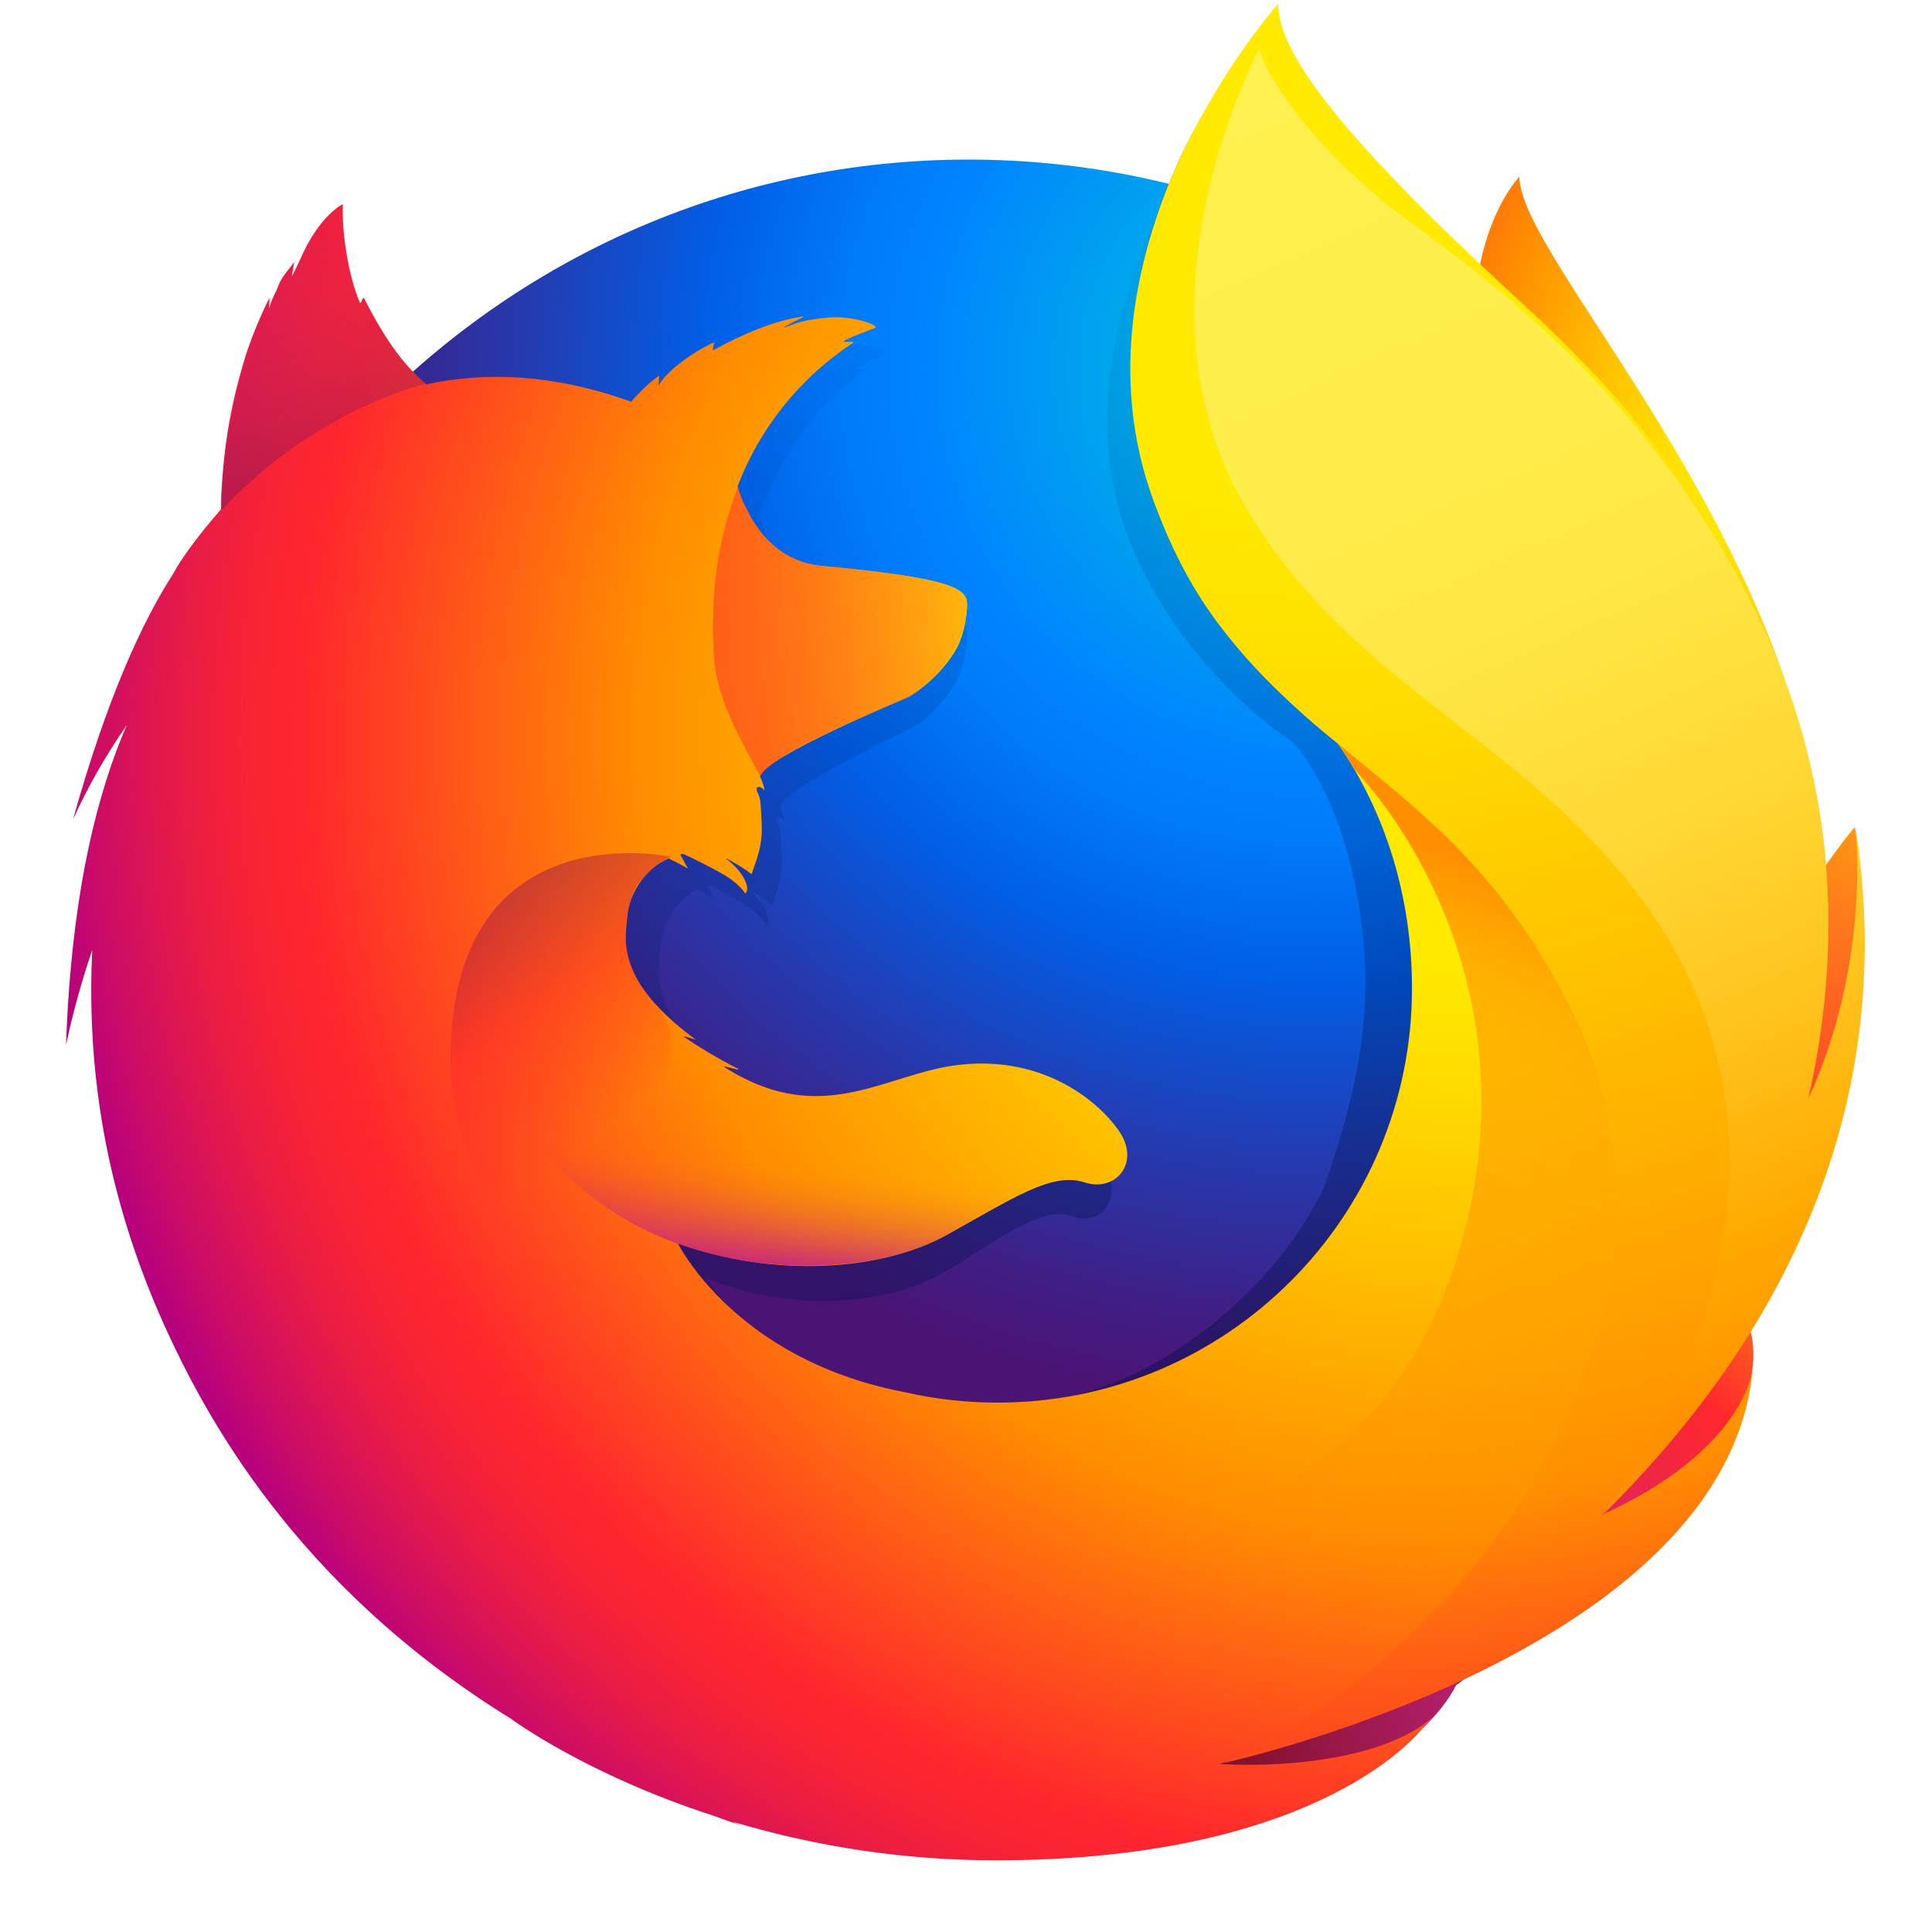
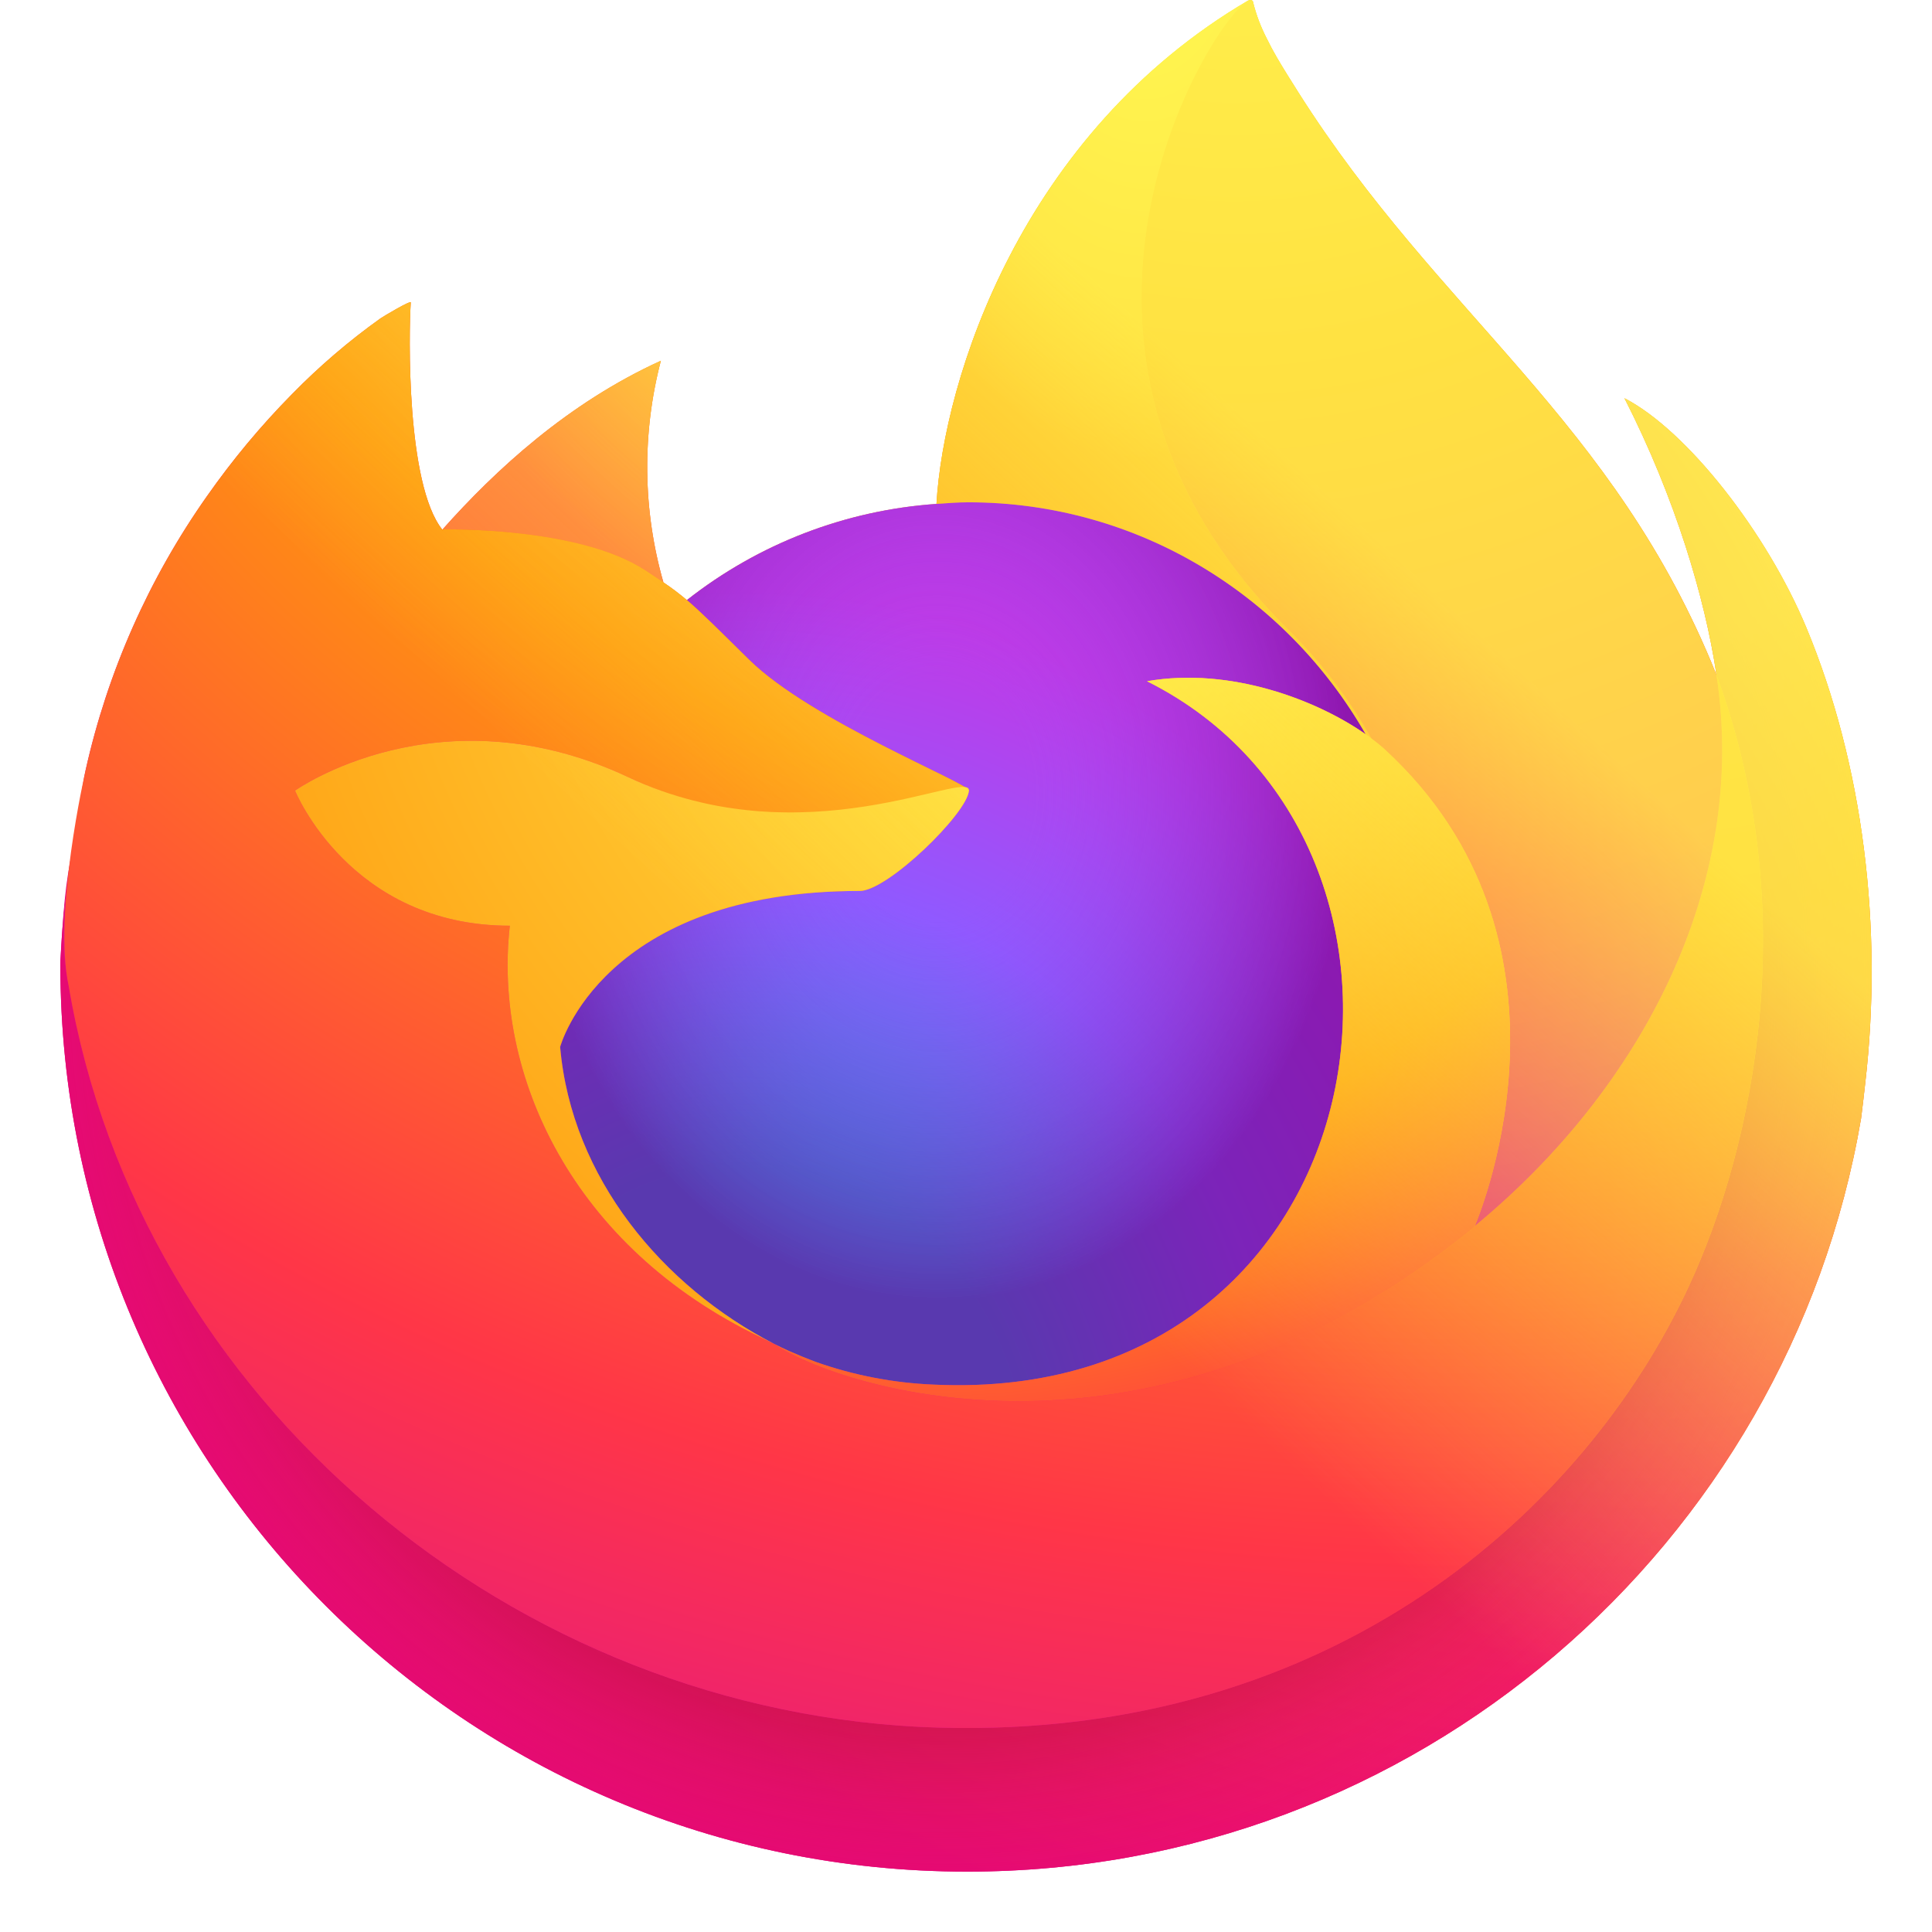
- <svg xmlns="http://www.w3.org/2000/svg" id="Firefox_-_Large" viewBox="0 0 1024 1024">
+ <svg xmlns="http://www.w3.org/2000/svg" viewBox="0 0 512 512">
  <defs>
-     <radialGradient id="radial-gradient" cx="-14480.522" cy="-8329.079" fx="-14509.281" r="450.875" gradientTransform="matrix(0.762, 0.034, -0.05, 1.12, 11560.893, 10069.103)" gradientUnits="userSpaceOnUse">
-       <stop offset="0.045" stop-color="#ffea00" />
-       <stop offset="0.12" stop-color="#ffde00" />
-       <stop offset="0.254" stop-color="#ffbf00" />
-       <stop offset="0.429" stop-color="#ff8e00" />
-       <stop offset="0.769" stop-color="#ff272d" />
-       <stop offset="0.872" stop-color="#e0255a" />
-       <stop offset="0.953" stop-color="#cc2477" />
-       <stop offset="1" stop-color="#c42482" />
+     <linearGradient id="a" x1="87.25%" y1="15.5%" x2="9.4%" y2="93.1%">
+       <stop offset=".05" stop-color="#fff44f" />
+       <stop offset=".37" stop-color="#ff980e" />
+       <stop offset=".53" stop-color="#ff3647" />
+       <stop offset=".7" stop-color="#e31587" />
+     </linearGradient>
+     <radialGradient id="b" cx="87.4%" cy="-12.9%" r="128%" gradientTransform="translate(0.874,0),scale(0.8,1),translate(-0.87,0.129)">
+       <stop offset=".13" stop-color="#ffbd4f" />
+       <stop offset=".28" stop-color="#ff980e" />
+       <stop offset=".47" stop-color="#ff3750" />
+       <stop offset=".78" stop-color="#eb0878" />
+       <stop offset=".86" stop-color="#e50080" />
    </radialGradient>
-     <radialGradient id="radial-gradient-2" cx="-7529.669" cy="-7921.608" r="791.229" gradientTransform="translate(9921.963 9899.103) scale(1.225 1.225)" gradientUnits="userSpaceOnUse">
-       <stop offset="0" stop-color="#00ccda" />
-       <stop offset="0.22" stop-color="#0083ff" />
-       <stop offset="0.261" stop-color="#007af9" />
-       <stop offset="0.33" stop-color="#0060e8" />
-       <stop offset="0.333" stop-color="#005fe7" />
-       <stop offset="0.438" stop-color="#2639ad" />
-       <stop offset="0.522" stop-color="#401e84" />
-       <stop offset="0.566" stop-color="#4a1475" />
+     <radialGradient id="c" cx="49%" cy="40%" r="128%" gradientTransform="translate(0.49,0.4),scale(0.82,1),translate(-0.49,-0.4)">
+       <stop offset=".3" stop-color="#960e18" />
+       <stop offset=".35" stop-color="#b11927" stop-opacity=".74" />
+       <stop offset=".43" stop-color="#db293d" stop-opacity=".34" />
+       <stop offset=".5" stop-color="#f5334b" stop-opacity=".09" />
+       <stop offset=".53" stop-color="#ff3750" stop-opacity="0" />
    </radialGradient>
-     <linearGradient id="linear-gradient" x1="575.669" y1="731.188" x2="384.231" y2="104.96" gradientUnits="userSpaceOnUse">
-       <stop offset="0" stop-color="#000f43" stop-opacity="0.4" />
-       <stop offset="0.485" stop-color="#001962" stop-opacity="0.173" />
-       <stop offset="1" stop-color="#002079" stop-opacity="0" />
-     </linearGradient>
-     <radialGradient id="radial-gradient-3" cx="-8260.94" cy="-6516.556" r="266.886" gradientTransform="matrix(1.219, 0.123, -0.123, 1.219, 10296.265, 9597.23)" gradientUnits="userSpaceOnUse">
-       <stop offset="0.003" stop-color="#ffea00" />
-       <stop offset="0.497" stop-color="#ff272d" />
-       <stop offset="1" stop-color="#c42482" />
+     <radialGradient id="d" cx="48%" cy="-12%" r="140%">
+       <stop offset=".13" stop-color="#fff44f" />
+       <stop offset=".53" stop-color="#ff980e" />
    </radialGradient>
-     <radialGradient id="radial-gradient-4" cx="-8285.087" cy="-6772.468" r="445.678" gradientTransform="matrix(1.219, 0.123, -0.123, 1.219, 10296.265, 9597.23)" gradientUnits="userSpaceOnUse">
-       <stop offset="0.003" stop-color="#ffe900" />
-       <stop offset="0.157" stop-color="#ffaf0e" />
-       <stop offset="0.316" stop-color="#ff7a1b" />
-       <stop offset="0.472" stop-color="#ff4e26" />
-       <stop offset="0.621" stop-color="#ff2c2e" />
-       <stop offset="0.762" stop-color="#ff1434" />
-       <stop offset="0.892" stop-color="#ff0538" />
-       <stop offset="1" stop-color="#ff0039" />
+     <radialGradient id="e" cx="22.76%" cy="110.11%" r="100%">
+       <stop offset=".35" stop-color="#3a8ee6" />
+       <stop offset=".67" stop-color="#9059ff" />
+       <stop offset="1" stop-color="#c139e6" />
    </radialGradient>
-     <radialGradient id="radial-gradient-5" cx="-8222.051" cy="-6359.332" r="408.958" gradientTransform="matrix(1.219, 0.123, -0.123, 1.219, 10296.265, 9597.23)" gradientUnits="userSpaceOnUse">
-       <stop offset="0.003" stop-color="#ff272d" />
-       <stop offset="0.497" stop-color="#c42482" />
-       <stop offset="0.986" stop-color="#620700" />
+     <radialGradient id="f" cx="52%" cy="33%" r="59%" gradientTransform="scale(.9,1)">
+       <stop offset=".21" stop-color="#9059ff" stop-opacity="0" />
+       <stop offset=".97" stop-color="#6e008b" stop-opacity=".6" />
    </radialGradient>
-     <radialGradient id="radial-gradient-6" cx="750.189" cy="396.041" fx="778.167" fy="382.212" r="782.18" gradientUnits="userSpaceOnUse">
-       <stop offset="0.156" stop-color="#ffea00" />
-       <stop offset="0.231" stop-color="#ffde00" />
-       <stop offset="0.365" stop-color="#ffbf00" />
-       <stop offset="0.541" stop-color="#ff8e00" />
-       <stop offset="0.763" stop-color="#ff272d" />
-       <stop offset="0.796" stop-color="#f92433" />
-       <stop offset="0.841" stop-color="#e91c45" />
-       <stop offset="0.893" stop-color="#cf0e62" />
-       <stop offset="0.935" stop-color="#b5007f" />
+     <radialGradient id="g" cx="210%" cy="-100%" r="290%">
+       <stop offset=".1" stop-color="#ffe226" />
+       <stop offset=".79" stop-color="#ff7139" />
    </radialGradient>
-     <radialGradient id="radial-gradient-7" cx="691.339" cy="3.289" r="923.615" gradientUnits="userSpaceOnUse">
-       <stop offset="0.279" stop-color="#ffea00" />
-       <stop offset="0.402" stop-color="#fd0" />
-       <stop offset="0.63" stop-color="#ffba00" />
-       <stop offset="0.856" stop-color="#ff9100" />
-       <stop offset="0.933" stop-color="#ff6711" />
-       <stop offset="0.994" stop-color="#ff4a1d" />
+     <radialGradient id="h" cx="84%" cy="-41%" r="180%">
+       <stop offset=".11" stop-color="#fff44f" />
+       <stop offset=".46" stop-color="#ff980e" />
+       <stop offset=".72" stop-color="#ff3647" />
+       <stop offset=".9" stop-color="#e31587" />
    </radialGradient>
-     <linearGradient id="linear-gradient-2" x1="-8944.65" y1="-6677.742" x2="-8660.289" y2="-6750.226" gradientTransform="matrix(1.219, 0.123, -0.123, 1.219, 10296.265, 9597.23)" gradientUnits="userSpaceOnUse">
-       <stop offset="0" stop-color="#c42482" stop-opacity="0.5" />
-       <stop offset="0.474" stop-color="#ff272d" stop-opacity="0.5" />
-       <stop offset="0.486" stop-color="#ff2c2c" stop-opacity="0.513" />
-       <stop offset="0.675" stop-color="#ff7a1a" stop-opacity="0.72" />
-       <stop offset="0.829" stop-color="#ffb20d" stop-opacity="0.871" />
-       <stop offset="0.942" stop-color="#ffd605" stop-opacity="0.964" />
-       <stop offset="1" stop-color="#ffe302" />
-     </linearGradient>
-     <linearGradient id="linear-gradient-3" x1="245.347" y1="-1082.012" x2="190.775" y2="-1221.859" gradientTransform="matrix(0.995, 0.1, -0.1, 0.995, -173.696, 1313.941)" gradientUnits="userSpaceOnUse">
-       <stop offset="0" stop-color="#891551" stop-opacity="0.6" />
-       <stop offset="1" stop-color="#c42482" stop-opacity="0" />
-     </linearGradient>
-     <linearGradient id="linear-gradient-4" x1="22.04" y1="718.827" x2="116.148" y2="825.714" gradientTransform="matrix(0.995, 0.1, -0.1, 0.995, 305.439, -246.471)" gradientUnits="userSpaceOnUse">
-       <stop offset="0.005" stop-color="#891551" stop-opacity="0.5" />
-       <stop offset="0.484" stop-color="#ff272d" stop-opacity="0.5" />
-       <stop offset="1" stop-color="#ff272d" stop-opacity="0" />
-     </linearGradient>
-     <linearGradient id="linear-gradient-5" x1="200.104" y1="904.616" x2="200.171" y2="829.835" gradientTransform="matrix(0.995, 0.1, -0.1, 0.995, 305.439, -246.471)" gradientUnits="userSpaceOnUse">
-       <stop offset="0" stop-color="#c42482" />
-       <stop offset="0.083" stop-color="#c42482" stop-opacity="0.81" />
-       <stop offset="0.206" stop-color="#c42482" stop-opacity="0.565" />
-       <stop offset="0.328" stop-color="#c42482" stop-opacity="0.362" />
-       <stop offset="0.447" stop-color="#c42482" stop-opacity="0.204" />
-       <stop offset="0.562" stop-color="#c42482" stop-opacity="0.091" />
-       <stop offset="0.673" stop-color="#c42482" stop-opacity="0.023" />
-       <stop offset="0.773" stop-color="#c42482" stop-opacity="0" />
-     </linearGradient>
-     <linearGradient id="linear-gradient-6" x1="655.531" y1="38.12" x2="961.187" y2="721.615" gradientUnits="userSpaceOnUse">
-       <stop offset="0" stop-color="#fff14f" />
-       <stop offset="0.268" stop-color="#ffee4c" />
-       <stop offset="0.452" stop-color="#ffe643" />
-       <stop offset="0.612" stop-color="#ffd834" />
-       <stop offset="0.757" stop-color="#ffc41e" />
-       <stop offset="0.892" stop-color="#ffab02" />
-       <stop offset="0.902" stop-color="#ffa900" />
-       <stop offset="0.949" stop-color="#ffa000" />
-       <stop offset="1" stop-color="#ff9100" />
-     </linearGradient>
-     <linearGradient id="linear-gradient-7" x1="715.885" y1="431.21" x2="571.098" y2="819.96" gradientUnits="userSpaceOnUse">
-       <stop offset="0" stop-color="#ff8e00" />
-       <stop offset="0.04" stop-color="#ff8e00" stop-opacity="0.858" />
-       <stop offset="0.084" stop-color="#ff8e00" stop-opacity="0.729" />
-       <stop offset="0.13" stop-color="#ff8e00" stop-opacity="0.628" />
-       <stop offset="0.178" stop-color="#ff8e00" stop-opacity="0.557" />
-       <stop offset="0.227" stop-color="#ff8e00" stop-opacity="0.514" />
-       <stop offset="0.282" stop-color="#ff8e00" stop-opacity="0.5" />
-       <stop offset="0.389" stop-color="#ff8e00" stop-opacity="0.478" />
-       <stop offset="0.524" stop-color="#ff8e00" stop-opacity="0.416" />
-       <stop offset="0.676" stop-color="#ff8e00" stop-opacity="0.314" />
-       <stop offset="0.838" stop-color="#ff8e00" stop-opacity="0.172" />
-       <stop offset="1" stop-color="#ff8e00" stop-opacity="0" />
+     <radialGradient id="i" cx="16.1%" cy="-18.6%" r="348.8%" gradientTransform="translate(0.16,-0.19),scale(1,0.47),rotate(84),translate(-0.16,0.19)">
+       <stop offset="0" stop-color="#fff44f" />
+       <stop offset=".3" stop-color="#ff980e" />
+       <stop offset=".57" stop-color="#ff3647" />
+       <stop offset=".74" stop-color="#e31587" />
+     </radialGradient>
+     <radialGradient id="j" cx="18.9%" cy="-42.5%" r="238.4%">
+       <stop offset=".14" stop-color="#fff44f" />
+       <stop offset=".48" stop-color="#ff980e" />
+       <stop offset=".66" stop-color="#ff3647" />
+       <stop offset=".9" stop-color="#e31587" />
+     </radialGradient>
+     <radialGradient id="k" cx="159.3%" cy="-44.72%" r="313.1%">
+       <stop offset=".09" stop-color="#fff44f" />
+       <stop offset=".63" stop-color="#ff980e" />
+     </radialGradient>
+     <linearGradient id="l" x1="80%" y1="14%" x2="18%" y2="84%">
+       <stop offset=".17" stop-color="#fff44f" stop-opacity=".8" />
+       <stop offset=".6" stop-color="#fff44f" stop-opacity="0" />
    </linearGradient>
  </defs>
-   <g>
-     <path d="M805.285,93.558c-23.947,27.884-35.1,90.639-10.818,154.256s61.5,49.8,84.7,114.673c30.623,85.6,16.369,200.589,16.369,200.589s36.814,106.609,62.468-6.633C1014.787,343.74,805.285,145.937,805.285,93.558Z" style="fill: url(#radial-gradient)" />
-     <path id="_Path_" d="M513.072,976.638c245.236,0,443.9-199.739,443.9-446.028S758.308,84.583,513.31,84.583,69.65,284.322,69.65,530.61C69.175,777.137,268.073,976.638,513.072,976.638Z" style="fill: url(#radial-gradient-2)" />
-     <path d="M845.675,805.636a246.888,246.888,0,0,1-30.123,18.183,704,704,0,0,0,38.3-62.961c9.46-10.47,18.126-20.648,25.188-31.653,3.437-5.407,7.313-12.079,11.416-19.819,24.921-44.9,52.4-117.563,53.179-192.2l0-.18c.018-1.837.029-3.675.014-5.515a257.6,257.6,0,0,0-5.712-55.748c.2,1.431.376,2.861.556,4.291-.221-1.1-.407-2.212-.644-3.314.366,2.034.66,4,.976,5.983,5.094,43.217,1.466,85.372-16.682,116.45-.286.454-.58.879-.869,1.323,9.41-47.234,12.558-99.387,2.088-151.6,0,0-4.187-25.383-35.376-102.441-17.952-44.353-49.833-80.716-78-107.207-24.69-30.546-47.114-51.045-59.475-64.06-25.821-27.189-36.643-47.569-41.087-60.867-3.853-1.932-53.135-49.807-57.05-51.631-21.511,33.352-89.162,137.675-56.981,235.146,14.584,44.172,51.467,90.017,90.067,115.736,1.695,1.936,22.969,25.042,33.086,77.157C728.992,524.551,723.5,566.564,702,628.692c-25.286,54.505-90.067,108.388-150.724,113.9C421.6,754.373,374.127,677.484,374.127,677.484c46.336,18.525,97.568,14.65,128.724-4.556,31.4-19.425,50.394-33.827,65.81-28.148,15.2,5.653,27.3-10.756,16.442-27.767a78.5,78.5,0,0,0-79.4-34.573c-31.433,5.109-60.226,30.009-101.412,5.894a85.528,85.528,0,0,1-7.729-5.062c-2.715-1.785,8.826,2.717,6.133.688-8.015-4.354-22.2-13.842-25.88-17.217-.613-.562,6.219,2.179,5.606,1.616-38.51-31.712-33.7-53.134-32.49-66.57.969-10.749,7.964-24.523,19.751-30.11,5.693,3.107,9.24,5.479,9.24,5.479s-2.428-4.961-3.741-7.576c.46-.2.9-.147,1.358-.342,4.664,2.251,14.977,8.1,20.407,11.667,7.072,4.988,9.326,9.436,9.326,9.436s1.862-1.025.485-5.375c-.5-1.784-2.647-7.453-9.652-13.174l.438.049a81.2,81.2,0,0,1,11.867,8.241c1.975-7.181,5.527-14.679,4.746-28.092-.477-9.431-.257-11.873-1.919-15.515-1.488-3.128.834-4.348,3.418-1.1a32.826,32.826,0,0,0-2.208-7.4l.022-.244c3.225-11.236,68.248-40.461,72.981-43.877a67.355,67.355,0,0,0,19.132-20.8c3.617-5.763,6.337-13.848,7-26.112.355-8.844-3.759-14.734-69.507-21.618-17.981-1.771-28.531-14.8-34.526-26.823-1.094-2.59-2.209-4.937-3.325-7.282a58,58,0,0,1-2.558-8.431c10.749-30.873,28.81-56.977,55.367-76.7,1.447-1.318-5.782.338-4.336-.98,1.687-1.538,12.706-5.977,14.787-6.977,2.542-1.2-10.882-6.9-22.732-5.512-12.069,1.36-14.632,2.8-21.073,5.531,2.673-2.661,11.173-6.149,9.18-6.126-13.011,1.995-29.179,9.558-43,18.124a10.731,10.731,0,0,1,.835-4.348c-6.441,2.732-22.26,13.788-26.865,23.142a44.329,44.329,0,0,0,.266-5.4A84.483,84.483,0,0,0,351.9,227.362l-.241.219c-37.358-15.05-70.233-16.024-98.053-9.276-6.086-6.112-9.059-1.644-22.907-32.069-.941-1.832.722,1.809,0,0-2.278-5.9,1.389,7.872,0,0-23.284,18.372-53.92,39.193-68.626,53.89-.182.586,17.156-4.9,0,0-6.008,1.716-5.6,5.281-6.513,37.5-.22,2.443-.025,5.179-.223,7.378-11.748,14.968-19.749,27.643-22.775,34.211-15.193,26.18-31.926,66.992-48.146,131.551A334.364,334.364,0,0,1,110.2,400.365c-13.488,34.267-26.527,88.078-29.134,170.945a483.614,483.614,0,0,1,12.533-50.66,473.038,473.038,0,0,0,34.74,201.061c9.329,22.821,24.76,57.455,51.029,95.4,82.533,86.839,198.945,140.9,327.852,140.9C641.792,958.012,762.635,899.133,845.675,805.636Z" style="fill: url(#linear-gradient)" />
-     <path d="M746.1,868.708c162.87-18.86,234.969-186.7,142.381-190-83.633-2.673-219.527,198.9-142.381,190Z" style="fill: url(#radial-gradient-3)" />
-     <path d="M900.207,644.424c112.056-65.214,82.839-206.08,82.839-206.08S939.8,488.582,910.421,568.664C881.4,647.963,832.837,683.812,900.207,644.424Z" style="fill: url(#radial-gradient-4)" />
-     <path d="M544.474,952.062c156.227,49.851,290.5-73.22,207.733-114.32C676.956,800.676,470.324,928.49,544.474,952.062Z" style="fill: url(#radial-gradient-5)" />
-     <path d="M911.849,704.234c3.8-5.363,8.94-22.535,13.48-30.211C952.911,629.5,953.106,594,953.106,593.187c16.659-83.219,15.148-117.2,4.9-180.043-8.251-50.6-44.322-123.092-75.57-158-32.2-35.965-9.514-24.247-40.692-50.518-27.327-30.293-53.823-60.291-68.253-72.355C669.215,45.094,671.571,26.577,673.579,23.42c-.339.371-.837.922-1.472,1.643C670.872,20.14,670,16,670,16s-57,57-69,152c-7.834,62.021,15.383,126.676,49,168a381.367,381.367,0,0,0,59,58l0-.026c25.4,36.477,39.38,81.489,39.38,129.909,0,121.244-98.341,219.531-219.652,219.531a220.455,220.455,0,0,1-49.134-5.519c-57.236-10.908-90.288-39.781-106.772-59.382-9.447-11.234-13.464-19.423-13.464-19.423,51.283,18.371,107.986,14.528,142.468-4.518,34.749-19.265,55.774-33.546,72.837-27.915,16.82,5.606,30.211-10.667,18.2-27.536-11.771-16.845-42.4-40.97-87.878-34.286-34.789,5.067-66.657,29.76-112.24,5.845a96.313,96.313,0,0,1-8.554-5.02c-3.005-1.771,9.768,2.695,6.787.682-8.87-4.318-24.573-13.728-28.643-17.074-.679-.557,6.883,2.161,6.2,1.6-42.621-31.449-37.3-52.693-35.959-66.018,1.073-10.66,8.814-24.32,21.859-29.86,6.3,3.081,10.226,5.433,10.226,5.433s-2.688-4.92-4.141-7.513c.509-.194.994-.145,1.5-.339,5.162,2.232,16.576,8.029,22.586,11.57,7.827,4.947,10.322,9.358,10.322,9.358s2.061-1.016.536-5.33c-.557-1.769-2.929-7.391-10.682-13.065l.485.049a90.851,90.851,0,0,1,13.134,8.173c2.186-7.121,6.118-14.557,5.253-27.859-.528-9.352-.284-11.775-2.124-15.386-1.647-3.1.924-4.312,3.782-1.088a30.038,30.038,0,0,0-2.444-7.343l.025-.242c3.57-11.143,75.535-40.125,80.773-43.513a70.31,70.31,0,0,0,21.175-20.63c4-5.715,7.014-13.733,7.748-25.895.246-5.48-1.441-9.817-20.5-13.965-11.439-2.49-29.136-4.913-56.433-7.474-19.9-1.756-31.577-14.676-38.212-26.6-1.211-2.569-2.445-4.9-3.68-7.222a53.108,53.108,0,0,1-2.831-8.36,158.47,158.47,0,0,1,61.279-76.063c1.6-1.308-6.4.335-4.8-.972,1.868-1.525,14.063-5.927,16.367-6.919,2.813-1.186-12.044-6.84-25.159-5.466-13.357,1.349-16.194,2.776-23.323,5.486,2.959-2.639,12.366-6.1,10.161-6.075-14.4,1.978-32.3,9.479-47.6,17.973a9.676,9.676,0,0,1,.924-4.312c-7.129,2.709-24.637,13.674-29.734,22.95a39.488,39.488,0,0,0,.294-5.354,88.678,88.678,0,0,0-14.6,13.7l-.267.218c-41.347-14.925-77.732-15.891-108.522-9.2-6.736-6.061-17.566-15.226-32.892-45.4-1.041-1.817-1.6,3.755-2.4,1.961-5.955-13.813-9.553-36.444-8.962-52.046,0,0-12.318,5.614-22.513,29.06-1.893,4.215-3.107,6.54-4.32,8.865-.558.678,1.265-7.7.974-7.244-1.772,3-6.356,7.192-8.371,12.618-1.384,4.021-3.325,6.273-4.564,11.288l-.291.46c-.1-1.478.367-6.081.027-5.137a236.1,236.1,0,0,0-12.308,29.841c-5.489,18.046-11.879,42.61-12.892,74.565-.244,2.423-.027,5.136-.247,7.317-13,14.844-21.858,27.413-25.207,33.928C75.18,329.762,56.66,370.236,38.707,434.259A319.143,319.143,0,0,1,67.245,384.27C52.316,418.253,37.885,471.618,35,553.8a438.522,438.522,0,0,1,13.872-50.24c-2.578,54.8,3.805,122.74,38.449,199.393,20.57,45.087,67.921,136.649,183.62,208.1l-.01.007s39.36,29.3,107.017,51.259c5,1.814,10.065,3.6,15.234,5.333-1.622-.655-3.191-1.344-4.715-2.052a484.883,484.883,0,0,0,138.8,20.4c175.18.149,226.846-70.2,226.846-70.2s-.182.137-.513.377q3.708-3.491,7.143-7.257c-27.639,26.1-90.715,27.832-114.3,25.949,40.223-11.813,66.691-21.806,118.175-41.519Q773.655,890,783.1,885.71c.681-.3,1.368-.625,2.052-.936,1.249-.582,2.486-1.132,3.747-1.744a349.205,349.205,0,0,0,70.262-43.987c51.7-41.3,62.949-81.557,68.829-108.1-.82,2.544-3.375,8.475-5.17,12.316-13.315,28.482-42.841,45.959-74.908,60.948A688.993,688.993,0,0,0,890.3,741.773C900.767,731.39,904.033,715.148,911.849,704.234Z" style="fill: url(#radial-gradient-6)" />
-     <path d="M848.921,802.982c21.08-23.241,40.01-49.824,54.349-79.968,36.9-77.582,93.952-206.58,49.018-341.306C916.775,275.225,868.016,217,806.107,160.122,705.563,67.756,677.482,26.521,677.482,2c0,0-116.089,129.409-65.742,264.381S765.2,396.405,833.419,537.255C913.694,703,768.47,883.869,648.375,934.493c7.353-1.633,266.97-60.383,280.614-208.882C928.68,728.342,922.83,769.414,848.921,802.982Z" style="fill: url(#radial-gradient-7)" />
-     <path d="M512.592,321.373c.393-8.77-4.156-14.66-76.682-21.463-29.839-2.755-41.265-30.334-44.748-41.941-10.61,27.565-14.991,56.49-12.636,91.477,1.61,22.92,17.009,47.521,24.37,61.965,0,0,1.636-2.126,2.391-2.912,13.861-14.431,71.936-36.419,77.392-39.541C488.693,365.159,511.582,348.435,512.592,321.373Z" style="fill: url(#linear-gradient-2)" />
-     <path d="M193.314,158.471c-1.041-1.818-1.6,3.754-2.4,1.961-5.955-13.813-9.578-36.2-8.72-52.022,0,0-12.318,5.614-22.513,29.06-1.893,4.215-3.107,6.54-4.32,8.865-.558.678,1.265-7.7.974-7.244-1.771,3-6.355,7.192-8.346,12.375-1.651,4.239-3.349,6.515-4.613,11.772-.389,1.429.392-6.323.052-5.379-23.711,45.825-28.237,115.114-25.738,112.184,50.478-53.9,108.325-66.683,108.325-66.683-6.155-4.534-19.528-17.625-32.7-44.889Z" style="fill: url(#linear-gradient-3)" />
-     <path d="M384.844,722.1c-69.724-29.769-148.992-71.755-146-167.138,4.075-125.619,117.145-100.791,117.145-100.791-4.267,1.039-15.675,9.162-19.718,17.82-4.273,10.827-12.069,35.276,11.551,60.9,37.089,40.192-76.2,95.356,98.663,199.567,4.41,2.4-40.991-1.43-61.639-10.358Z" style="fill: url(#linear-gradient-4)" />
-     <path d="M360.074,659.5c49.442,17.207,107.04,14.189,141.523-4.858,23.085-12.851,52.7-33.434,70.922-28.353-15.777-6.236-27.726-9.15-42.1-9.862-2.448,0-5.382-.052-8.048-.32a136.228,136.228,0,0,0-15.757.863c-8.9.818-18.766,6.433-27.735,5.532-.485-.049,8.7-3.774,7.953-3.605-4.752.991-9.915,1.205-15.37,1.881-3.467.386-6.449.82-9.891.963-102.982,8.733-190.017-55.813-190.017-55.813-7.408,24.95,33.166,74.3,88.521,93.572Z" style="fill: url(#linear-gradient-5)" />
-     <path d="M848.738,803.646C952.9,701.376,1005.6,577.061,983.321,437.627c0,0,8.9,71.5-24.848,144.628,16.213-71.393,18.1-160.114-24.975-251.988C876.005,207.636,781.45,143.109,745.351,116.189,690.656,75.4,667.983,33.87,667.574,25.3c-16.339,33.477-65.766,148.2-5.31,247,56.64,92.564,145.865,120.039,208.328,204.947C985.667,633.667,848.738,803.646,848.738,803.646Z" style="fill: url(#linear-gradient-6)" />
-     <path d="M833.814,537.551C797.412,462.35,751.978,429.55,709,394c5,7,6.232,9.473,9,14,37.827,40.316,93.607,138.656,53.11,262.107C694.881,902.482,389.967,793.057,358,762.319c12.932,134.489,238.036,198.845,384.6,111.63C826,795,893.468,660.788,833.814,537.551Z" style="fill: url(#linear-gradient-7)" />
-   </g>
+   <path id="shape-base" d="M478.711 166.353c-10.445-25.124-31.6-52.248-48.212-60.821 13.52 26.505 21.345 53.093 24.335 72.936 0 0.039 0.015 0.136 0.047 0.4C427.706 111.135 381.627 83.823 344 24.355c-1.9-3.007-3.805-6.022-5.661-9.2a73.716 73.716 0 0 1-2.646-4.972 43.7 43.7 0 0 1-3.593-9.506 0.626 0.626 0 0 0-0.546-0.644 0.818 0.818 0 0 0-0.451 0c-0.034 0.012-0.084 0.051-0.12 0.065-0.053 0.021-0.12 0.069-0.176 0.1 0.027-0.036 0.083-0.117 0.1-0.136-60.37 35.356-80.85 100.761-82.732 133.484a120.249 120.249 0 0 0-66.142 25.488 71.355 71.355 0 0 0-6.225-4.7 111.338 111.338 0 0 1-0.674-58.732c-24.688 11.241-43.89 29.01-57.85 44.7h-0.111c-9.527-12.067-8.855-51.873-8.312-60.184-0.114-0.515-7.107 3.63-8.023 4.255a175.073 175.073 0 0 0-23.486 20.12 210.478 210.478 0 0 0-22.442 26.913c0 0.012-0.007 0.026-0.011 0.038 0-0.013 0.007-0.026 0.011-0.038a202.838 202.838 0 0 0-32.247 72.805c-0.115 0.521-0.212 1.061-0.324 1.586-0.452 2.116-2.08 12.7-2.365 15-0.022 0.177-0.032 0.347-0.053 0.524a229.066 229.066 0 0 0-3.9 33.157c0 0.41-0.025 0.816-0.025 1.227C16 388.418 123.6 496 256.324 496c118.865 0 217.56-86.288 236.882-199.63 0.407-3.076 0.733-6.168 1.092-9.271 4.777-41.21-0.53-84.525-15.587-120.746zM201.716 354.447c1.124 0.537 2.18 1.124 3.334 1.639 0.048 0.033 0.114 0.07 0.163 0.1a126.191 126.191 0 0 1-3.497-1.739zm55.053-144.93zm198.131-30.59l-0.032-0.233c0.012 0.085 0.027 0.174 0.04 0.259z" fill="url(#a)" />
+   <path id="body-outer-ring" d="M478.711 166.353c-10.445-25.124-31.6-52.248-48.212-60.821 13.52 26.505 21.345 53.093 24.335 72.936 0-0.058 0.011 0.048 0.036 0.226 0.012 0.085 0.027 0.174 0.04 0.259 22.675 61.47 10.322 123.978-7.479 162.175-27.539 59.1-94.215 119.67-198.576 116.716C136.1 454.651 36.766 370.988 18.223 261.41c-3.379-17.28 0-26.054 1.7-40.084-2.071 10.816-2.86 13.94-3.9 33.157 0 0.41-0.025 0.816-0.025 1.227C16 388.418 123.6 496 256.324 496c118.865 0 217.56-86.288 236.882-199.63 0.407-3.076 0.733-6.168 1.092-9.271 4.777-41.21-0.53-84.525-15.587-120.746z" fill="url(#b)" />
+   <path id="body-outer-ring-shadow" d="M478.711 166.353c-10.445-25.124-31.6-52.248-48.212-60.821 13.52 26.505 21.345 53.093 24.335 72.936 0-0.058 0.011 0.048 0.036 0.226 0.012 0.085 0.027 0.174 0.04 0.259 22.675 61.47 10.322 123.978-7.479 162.175-27.539 59.1-94.215 119.67-198.576 116.716C136.1 454.651 36.766 370.988 18.223 261.41c-3.379-17.28 0-26.054 1.7-40.084-2.071 10.816-2.86 13.94-3.9 33.157 0 0.41-0.025 0.816-0.025 1.227C16 388.418 123.6 496 256.324 496c118.865 0 217.56-86.288 236.882-199.63 0.407-3.076 0.733-6.168 1.092-9.271 4.777-41.21-0.53-84.525-15.587-120.746z" fill="url(#c)" />
+   <path id="tail-tip" d="M361.922 194.6c0.524 0.368 1 0.734 1.493 1.1a130.706 130.706 0 0 0-22.31-29.112C266.4 91.892 321.516 4.626 330.811 0.194c0.027-0.036 0.083-0.117 0.1-0.136-60.37 35.356-80.85 100.761-82.732 133.484 2.8-0.194 5.592-0.429 8.442-0.429 45.051 0 84.289 24.77 105.301 61.487z" fill="url(#d)" />
+   <path id="globe-base" d="M256.772 209.514c-0.393 5.978-21.514 26.593-28.9 26.593-68.339 0-79.432 41.335-79.432 41.335 3.027 34.81 27.261 63.475 56.611 78.643 1.339 0.692 2.694 1.317 4.05 1.935a132.768 132.768 0 0 0 7.059 2.886 106.743 106.743 0 0 0 31.271 6.031c119.78 5.618 142.986-143.194 56.545-186.408 22.137-3.85 45.115 5.053 57.947 14.067-21.012-36.714-60.25-61.484-105.3-61.484-2.85 0-5.641 0.235-8.442 0.429a120.249 120.249 0 0 0-66.142 25.488c3.664 3.1 7.8 7.244 16.514 15.828 16.302 16.067 58.13 32.705 58.219 34.657z" fill="url(#e)" />
+   <path id="globe-shadow" d="M256.772 209.514c-0.393 5.978-21.514 26.593-28.9 26.593-68.339 0-79.432 41.335-79.432 41.335 3.027 34.81 27.261 63.475 56.611 78.643 1.339 0.692 2.694 1.317 4.05 1.935a132.768 132.768 0 0 0 7.059 2.886 106.743 106.743 0 0 0 31.271 6.031c119.78 5.618 142.986-143.194 56.545-186.408 22.137-3.85 45.115 5.053 57.947 14.067-21.012-36.714-60.25-61.484-105.3-61.484-2.85 0-5.641 0.235-8.442 0.429a120.249 120.249 0 0 0-66.142 25.488c3.664 3.1 7.8 7.244 16.514 15.828 16.302 16.067 58.13 32.705 58.219 34.657z" fill="url(#f)" />
+   <path id="ear" d="M170.829 151.036a244.042 244.042 0 0 1 4.981 3.3 111.338 111.338 0 0 1-0.674-58.732c-24.688 11.241-43.89 29.01-57.85 44.7 1.155-0.033 36.014-0.66 53.543 10.732z" fill="url(#g)" />
+   <path id="body" d="M18.223 261.41C36.766 370.988 136.1 454.651 248.855 457.844c104.361 2.954 171.037-57.62 198.576-116.716 17.8-38.2 30.154-100.7 7.479-162.175l-0.008-0.026-0.032-0.233c-0.025-0.178-0.04-0.284-0.036-0.226 0 0.039 0.015 0.136 0.047 0.4 8.524 55.661-19.79 109.584-64.051 146.044l-0.133 0.313c-86.245 70.223-168.774 42.368-185.484 30.966a144.108 144.108 0 0 1-3.5-1.743c-50.282-24.029-71.054-69.838-66.6-109.124-42.457 0-56.934-35.809-56.934-35.809s38.119-27.179 88.358-3.541c46.53 21.893 90.228 3.543 90.233 3.541-0.089-1.952-41.917-18.59-58.223-34.656-8.713-8.584-12.85-12.723-16.514-15.828a71.355 71.355 0 0 0-6.225-4.7 282.929 282.929 0 0 0-4.981-3.3c-17.528-11.392-52.388-10.765-53.543-10.735h-0.111c-9.527-12.067-8.855-51.873-8.312-60.184-0.114-0.515-7.107 3.63-8.023 4.255a175.073 175.073 0 0 0-23.486 20.12 210.478 210.478 0 0 0-22.442 26.919c0 0.012-0.007 0.026-0.011 0.038 0-0.013 0.007-0.026 0.011-0.038a202.838 202.838 0 0 0-32.247 72.805c-0.115 0.521-8.65 37.842-4.44 57.199z" fill="url(#h)" />
+   <path id="tail-flame" d="M341.105 166.587a130.706 130.706 0 0 1 22.31 29.112c1.323 0.994 2.559 1.985 3.608 2.952 54.482 50.2 25.936 121.2 23.807 126.26 44.261-36.46 72.575-90.383 64.051-146.044C427.706 111.135 381.627 83.823 344 24.355c-1.9-3.007-3.805-6.022-5.661-9.2a73.716 73.716 0 0 1-2.646-4.972 43.7 43.7 0 0 1-3.593-9.506 0.626 0.626 0 0 0-0.546-0.644 0.818 0.818 0 0 0-0.451 0c-0.034 0.012-0.084 0.051-0.12 0.065-0.053 0.021-0.12 0.069-0.176 0.1-9.291 4.428-64.407 91.694 10.298 166.389z" fill="url(#i)" />
+   <path id="tail-small" d="M367.023 198.651c-1.049-0.967-2.285-1.958-3.608-2.952-0.489-0.368-0.969-0.734-1.493-1.1-12.832-9.014-35.81-17.917-57.947-14.067 86.441 43.214 63.235 192.026-56.545 186.408a106.743 106.743 0 0 1-31.271-6.031 134.51 134.51 0 0 1-7.059-2.886c-1.356-0.618-2.711-1.243-4.05-1.935 0.048 0.033 0.114 0.07 0.163 0.1 16.71 11.4 99.239 39.257 185.484-30.966l0.133-0.313c2.129-5.054 30.675-76.057-23.807-126.258z" fill="url(#j)" />
+   <path id="cheek-tufts" d="M148.439 277.443s11.093-41.335 79.432-41.335c7.388 0 28.509-20.615 28.9-26.593s-43.7 18.352-90.233-3.541c-50.239-23.638-88.358 3.541-88.358 3.541s14.477 35.809 56.934 35.809c-4.453 39.286 16.319 85.1 66.6 109.124 1.124 0.537 2.18 1.124 3.334 1.639-29.348-15.169-53.582-43.834-56.609-78.644z" fill="url(#k)" />
+   <path id="overlay-yellow" d="M478.711 166.353c-10.445-25.124-31.6-52.248-48.212-60.821 13.52 26.505 21.345 53.093 24.335 72.936 0 0.039 0.015 0.136 0.047 0.4C427.706 111.135 381.627 83.823 344 24.355c-1.9-3.007-3.805-6.022-5.661-9.2a73.716 73.716 0 0 1-2.646-4.972 43.7 43.7 0 0 1-3.593-9.506 0.626 0.626 0 0 0-0.546-0.644 0.818 0.818 0 0 0-0.451 0c-0.034 0.012-0.084 0.051-0.12 0.065-0.053 0.021-0.12 0.069-0.176 0.1 0.027-0.036 0.083-0.117 0.1-0.136-60.37 35.356-80.85 100.761-82.732 133.484 2.8-0.194 5.592-0.429 8.442-0.429 45.053 0 84.291 24.77 105.3 61.484-12.832-9.014-35.81-17.917-57.947-14.067 86.441 43.214 63.235 192.026-56.545 186.408a106.743 106.743 0 0 1-31.271-6.031 134.51 134.51 0 0 1-7.059-2.886c-1.356-0.618-2.711-1.243-4.05-1.935 0.048 0.033 0.114 0.07 0.163 0.1a144.108 144.108 0 0 1-3.5-1.743c1.124 0.537 2.18 1.124 3.334 1.639-29.35-15.168-53.584-43.833-56.611-78.643 0 0 11.093-41.335 79.432-41.335 7.388 0 28.509-20.615 28.9-26.593-0.089-1.952-41.917-18.59-58.223-34.656-8.713-8.584-12.85-12.723-16.514-15.828a71.355 71.355 0 0 0-6.225-4.7 111.338 111.338 0 0 1-0.674-58.732c-24.688 11.241-43.89 29.01-57.85 44.7h-0.111c-9.527-12.067-8.855-51.873-8.312-60.184-0.114-0.515-7.107 3.63-8.023 4.255a175.073 175.073 0 0 0-23.486 20.12 210.478 210.478 0 0 0-22.435 26.916c0 0.012-0.007 0.026-0.011 0.038 0-0.013 0.007-0.026 0.011-0.038a202.838 202.838 0 0 0-32.247 72.805c-0.115 0.521-0.212 1.061-0.324 1.586-0.452 2.116-2.486 12.853-2.77 15.156-0.022 0.177 0.021-0.176 0 0a279.565 279.565 0 0 0-3.544 33.53c0 0.41-0.025 0.816-0.025 1.227C16 388.418 123.6 496 256.324 496c118.865 0 217.56-86.288 236.882-199.63 0.407-3.076 0.733-6.168 1.092-9.271 4.777-41.21-0.53-84.525-15.587-120.746zm-23.841 12.341c0.012 0.085 0.027 0.174 0.04 0.259l-0.008-0.026-0.032-0.233z" fill="url(#l)" />
</svg>
